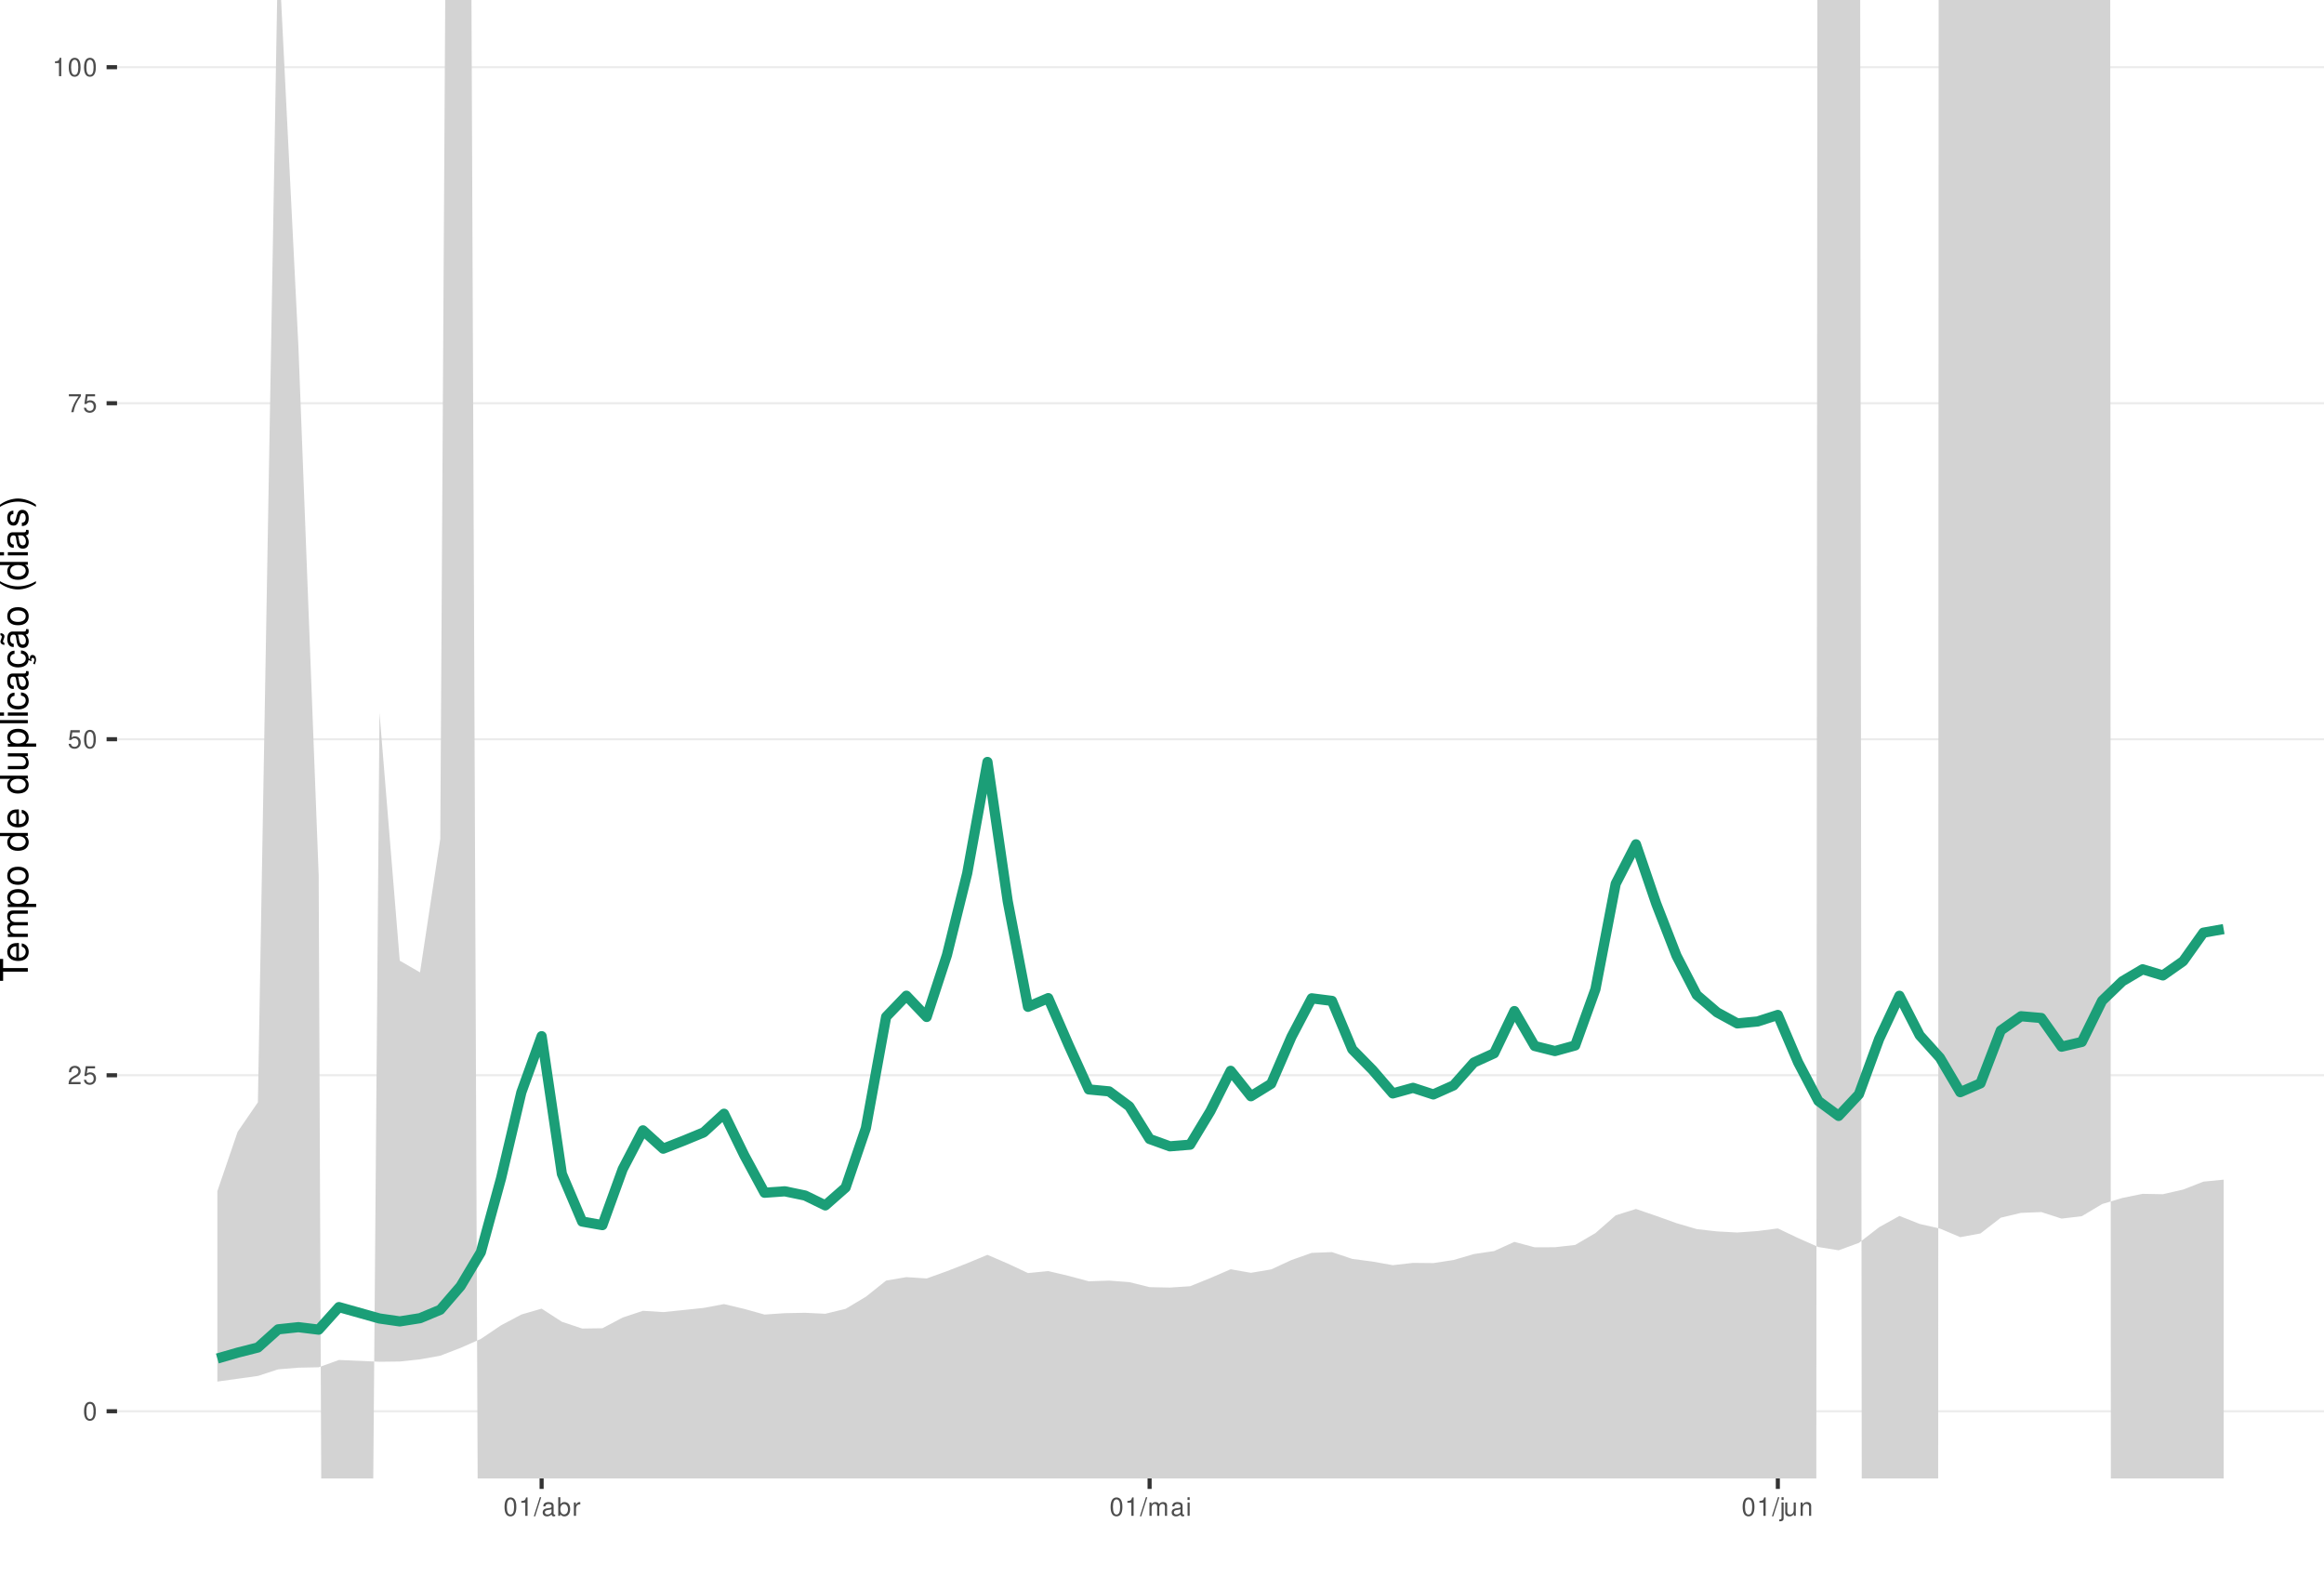
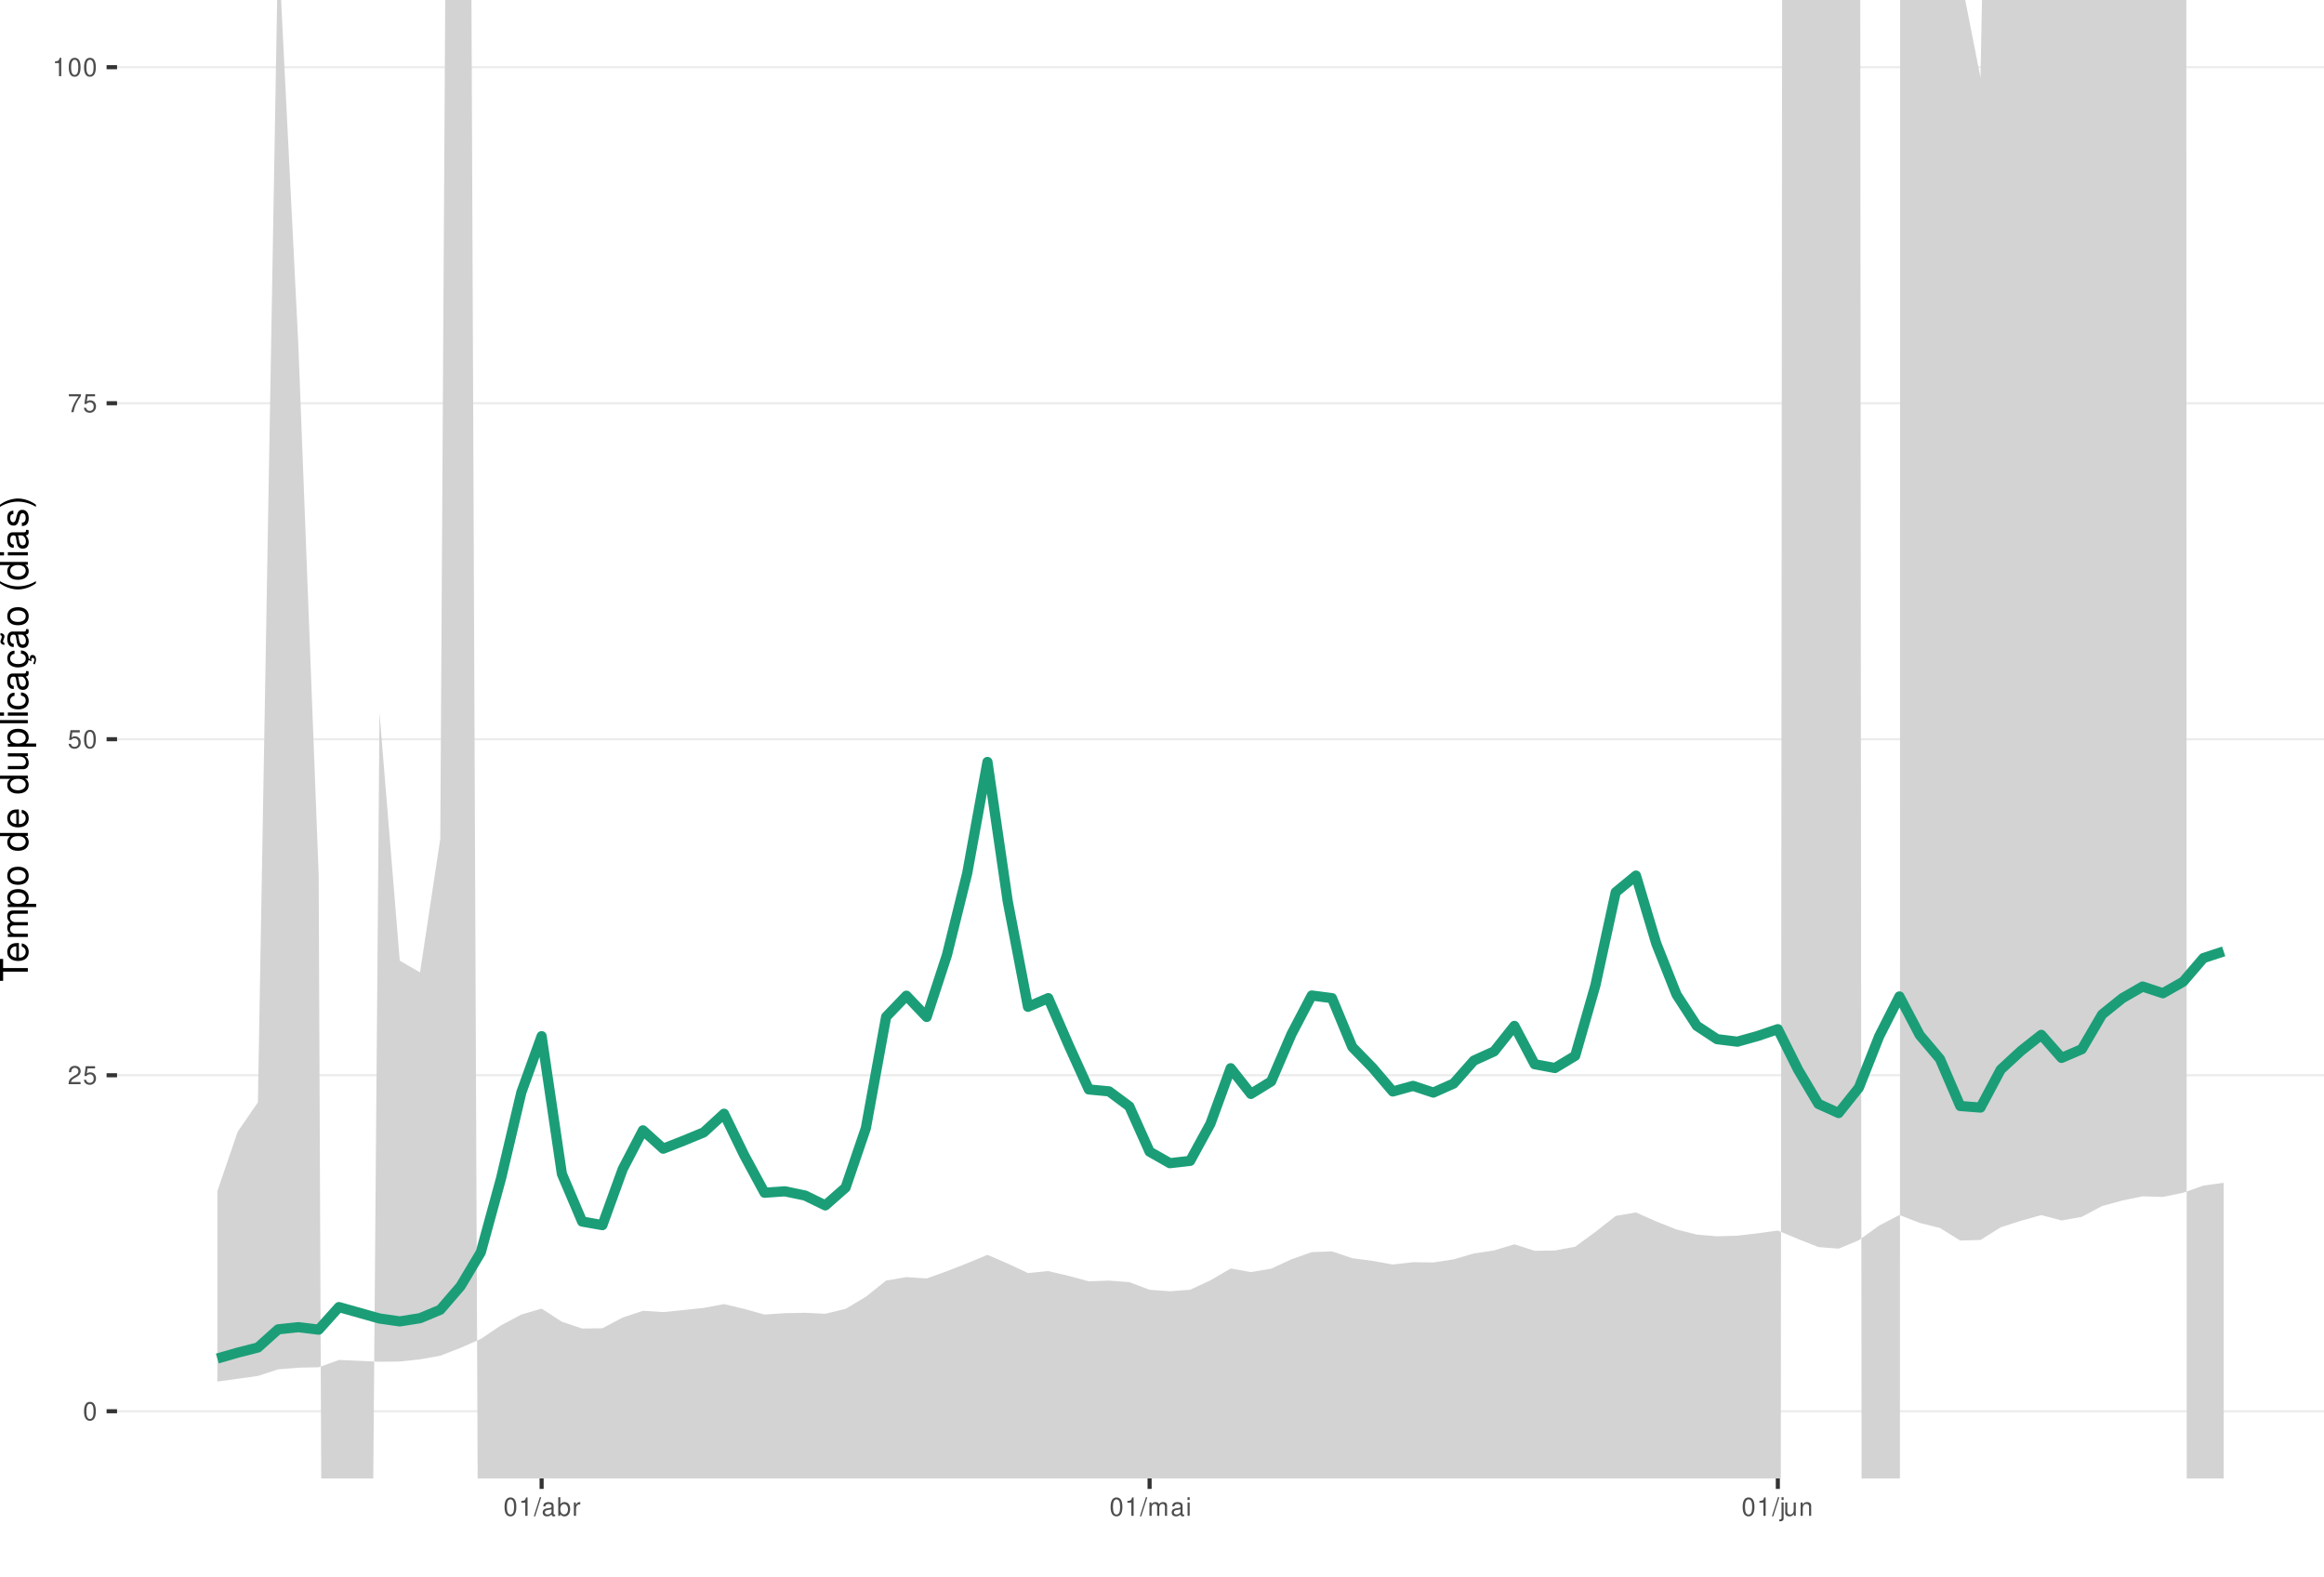
<svg xmlns="http://www.w3.org/2000/svg" xmlns:xlink="http://www.w3.org/1999/xlink" width="609pt" height="413pt" viewBox="0 0 609 413" version="1.1">
  <defs>
    <g>
      <symbol overflow="visible" id="glyph0-0">
        <path style="stroke:none;" d="" />
      </symbol>
      <symbol overflow="visible" id="glyph0-1">
        <path style="stroke:none;" d="M 1.828 -4.812 C 1.391 -4.812 0.984 -4.609 0.75 -4.281 C 0.438 -3.859 0.281 -3.219 0.281 -2.328 C 0.281 -0.703 0.812 0.156 1.828 0.156 C 2.828 0.156 3.375 -0.703 3.375 -2.297 C 3.375 -3.219 3.234 -3.844 2.922 -4.281 C 2.672 -4.625 2.281 -4.812 1.828 -4.812 Z M 1.828 -4.297 C 2.469 -4.297 2.781 -3.641 2.781 -2.344 C 2.781 -0.969 2.469 -0.328 1.812 -0.328 C 1.203 -0.328 0.891 -1 0.891 -2.328 C 0.891 -3.641 1.203 -4.297 1.828 -4.297 Z M 1.828 -4.297 " />
      </symbol>
      <symbol overflow="visible" id="glyph0-2">
        <path style="stroke:none;" d="M 3.375 -0.578 L 0.891 -0.578 C 0.938 -0.984 1.156 -1.234 1.734 -1.578 L 2.406 -1.953 C 3.062 -2.328 3.406 -2.812 3.406 -3.406 C 3.406 -3.812 3.234 -4.188 2.969 -4.438 C 2.688 -4.688 2.344 -4.812 1.891 -4.812 C 1.297 -4.812 0.844 -4.594 0.578 -4.188 C 0.422 -3.938 0.344 -3.641 0.328 -3.141 L 0.922 -3.141 C 0.938 -3.469 0.984 -3.672 1.062 -3.828 C 1.219 -4.125 1.516 -4.297 1.875 -4.297 C 2.406 -4.297 2.797 -3.906 2.797 -3.391 C 2.797 -3.016 2.578 -2.672 2.156 -2.438 L 1.547 -2.078 C 0.562 -1.516 0.281 -1.062 0.219 0 L 3.375 0 Z M 3.375 -0.578 " />
      </symbol>
      <symbol overflow="visible" id="glyph0-3">
        <path style="stroke:none;" d="M 3.172 -4.719 L 0.734 -4.719 L 0.375 -2.156 L 0.922 -2.156 C 1.188 -2.469 1.422 -2.594 1.797 -2.594 C 2.422 -2.594 2.812 -2.156 2.812 -1.453 C 2.812 -0.781 2.422 -0.359 1.781 -0.359 C 1.266 -0.359 0.953 -0.625 0.812 -1.156 L 0.234 -1.156 C 0.312 -0.766 0.375 -0.578 0.516 -0.406 C 0.781 -0.047 1.266 0.156 1.797 0.156 C 2.75 0.156 3.422 -0.547 3.422 -1.531 C 3.422 -2.469 2.797 -3.109 1.891 -3.109 C 1.562 -3.109 1.297 -3.016 1.016 -2.828 L 1.203 -4.141 L 3.172 -4.141 Z M 3.172 -4.719 " />
      </symbol>
      <symbol overflow="visible" id="glyph0-4">
        <path style="stroke:none;" d="M 3.469 -4.719 L 0.312 -4.719 L 0.312 -4.141 L 2.859 -4.141 C 1.734 -2.531 1.266 -1.547 0.922 0 L 1.547 0 C 1.797 -1.516 2.391 -2.812 3.469 -4.234 Z M 3.469 -4.719 " />
      </symbol>
      <symbol overflow="visible" id="glyph0-5">
        <path style="stroke:none;" d="M 1.719 -3.422 L 1.719 0 L 2.312 0 L 2.312 -4.812 L 1.922 -4.812 C 1.719 -4.078 1.578 -3.969 0.672 -3.859 L 0.672 -3.422 Z M 1.719 -3.422 " />
      </symbol>
      <symbol overflow="visible" id="glyph0-6">
        <path style="stroke:none;" d="M 1.531 -4.859 L -0.047 0.141 L 0.312 0.141 L 1.891 -4.859 Z M 1.531 -4.859 " />
      </symbol>
      <symbol overflow="visible" id="glyph0-7">
        <path style="stroke:none;" d="M 3.562 -0.328 C 3.5 -0.312 3.469 -0.312 3.438 -0.312 C 3.25 -0.312 3.141 -0.406 3.141 -0.578 L 3.141 -2.641 C 3.141 -3.25 2.688 -3.594 1.828 -3.594 C 1.312 -3.594 0.906 -3.438 0.672 -3.188 C 0.516 -3 0.453 -2.797 0.438 -2.453 L 0.984 -2.453 C 1.031 -2.875 1.297 -3.078 1.812 -3.078 C 2.312 -3.078 2.594 -2.891 2.594 -2.562 L 2.594 -2.406 C 2.578 -2.172 2.469 -2.078 2.016 -2.031 C 1.219 -1.922 1.109 -1.891 0.891 -1.812 C 0.484 -1.641 0.281 -1.328 0.281 -0.875 C 0.281 -0.25 0.719 0.156 1.422 0.156 C 1.859 0.156 2.219 0 2.609 -0.359 C 2.656 0 2.828 0.156 3.188 0.156 C 3.297 0.156 3.375 0.141 3.562 0.094 Z M 2.594 -1.094 C 2.594 -0.906 2.531 -0.797 2.375 -0.641 C 2.141 -0.438 1.875 -0.328 1.547 -0.328 C 1.109 -0.328 0.859 -0.547 0.859 -0.891 C 0.859 -1.266 1.094 -1.438 1.703 -1.531 C 2.297 -1.609 2.406 -1.641 2.594 -1.719 Z M 2.594 -1.094 " />
      </symbol>
      <symbol overflow="visible" id="glyph0-8">
        <path style="stroke:none;" d="M 0.359 -4.859 L 0.359 0 L 0.859 0 L 0.859 -0.453 C 1.125 -0.047 1.484 0.156 1.969 0.156 C 2.875 0.156 3.484 -0.594 3.484 -1.75 C 3.484 -2.891 2.922 -3.594 1.984 -3.594 C 1.516 -3.594 1.172 -3.406 0.906 -3.016 L 0.906 -4.859 Z M 1.891 -3.062 C 2.5 -3.062 2.906 -2.531 2.906 -1.703 C 2.906 -0.906 2.484 -0.359 1.891 -0.359 C 1.297 -0.359 0.906 -0.906 0.906 -1.719 C 0.906 -2.531 1.297 -3.062 1.891 -3.062 Z M 1.891 -3.062 " />
      </symbol>
      <symbol overflow="visible" id="glyph0-9">
        <path style="stroke:none;" d="M 0.453 -3.484 L 0.453 0 L 1.016 0 L 1.016 -1.812 C 1.031 -2.656 1.375 -3.016 2.141 -3 L 2.141 -3.562 C 2.047 -3.578 1.984 -3.594 1.922 -3.594 C 1.562 -3.594 1.297 -3.375 0.969 -2.859 L 0.969 -3.484 Z M 0.453 -3.484 " />
      </symbol>
      <symbol overflow="visible" id="glyph0-10">
        <path style="stroke:none;" d="M 0.469 -3.484 L 0.469 0 L 1.031 0 L 1.031 -2.188 C 1.031 -2.703 1.391 -3.109 1.844 -3.109 C 2.25 -3.109 2.484 -2.844 2.484 -2.406 L 2.484 0 L 3.047 0 L 3.047 -2.188 C 3.047 -2.703 3.422 -3.109 3.875 -3.109 C 4.266 -3.109 4.516 -2.844 4.516 -2.406 L 4.516 0 L 5.078 0 L 5.078 -2.609 C 5.078 -3.234 4.719 -3.594 4.062 -3.594 C 3.594 -3.594 3.312 -3.453 2.984 -3.062 C 2.781 -3.422 2.5 -3.594 2.047 -3.594 C 1.578 -3.594 1.266 -3.422 0.984 -3 L 0.984 -3.484 Z M 0.469 -3.484 " />
      </symbol>
      <symbol overflow="visible" id="glyph0-11">
        <path style="stroke:none;" d="M 1 -3.484 L 0.453 -3.484 L 0.453 0 L 1 0 Z M 1 -4.859 L 0.438 -4.859 L 0.438 -4.156 L 1 -4.156 Z M 1 -4.859 " />
      </symbol>
      <symbol overflow="visible" id="glyph0-12">
        <path style="stroke:none;" d="M 0.469 -3.484 L 0.469 0.5 C 0.469 0.859 0.359 0.969 0.016 0.969 C -0.031 0.969 -0.047 0.969 -0.125 0.953 L -0.125 1.438 C -0.047 1.438 -0.016 1.453 0.062 1.453 C 0.688 1.453 1.016 1.203 1.016 0.719 L 1.016 -3.484 Z M 1.016 -4.859 L 0.469 -4.859 L 0.469 -4.156 L 1.016 -4.156 Z M 1.016 -4.859 " />
      </symbol>
      <symbol overflow="visible" id="glyph0-13">
        <path style="stroke:none;" d="M 3.203 0 L 3.203 -3.484 L 2.656 -3.484 L 2.656 -1.516 C 2.656 -0.797 2.281 -0.328 1.703 -0.328 C 1.266 -0.328 0.984 -0.594 0.984 -1.016 L 0.984 -3.484 L 0.438 -3.484 L 0.438 -0.797 C 0.438 -0.219 0.859 0.156 1.547 0.156 C 2.062 0.156 2.391 -0.031 2.703 -0.484 L 2.703 0 Z M 3.203 0 " />
      </symbol>
      <symbol overflow="visible" id="glyph0-14">
        <path style="stroke:none;" d="M 0.469 -3.484 L 0.469 0 L 1.031 0 L 1.031 -1.922 C 1.031 -2.641 1.391 -3.109 1.969 -3.109 C 2.406 -3.109 2.688 -2.828 2.688 -2.422 L 2.688 0 L 3.234 0 L 3.234 -2.641 C 3.234 -3.219 2.812 -3.594 2.141 -3.594 C 1.625 -3.594 1.281 -3.391 0.984 -2.906 L 0.984 -3.484 Z M 0.469 -3.484 " />
      </symbol>
      <symbol overflow="visible" id="glyph1-0">
        <path style="stroke:none;" d="" />
      </symbol>
      <symbol overflow="visible" id="glyph1-1">
        <path style="stroke:none;" d="M -6.469 -3.547 L -6.469 -5.938 L -7.297 -5.938 L -7.297 -0.203 L -6.469 -0.203 L -6.469 -2.609 L 0 -2.609 L 0 -3.547 Z M -6.469 -3.547 " />
      </symbol>
      <symbol overflow="visible" id="glyph1-2">
        <path style="stroke:none;" d="M -2.344 -5.125 C -3.141 -5.125 -3.625 -5.062 -4.016 -4.922 C -4.875 -4.578 -5.391 -3.781 -5.391 -2.797 C -5.391 -1.344 -4.281 -0.406 -2.547 -0.406 C -0.812 -0.406 0.234 -1.297 0.234 -2.781 C 0.234 -3.984 -0.453 -4.812 -1.594 -5.016 L -1.594 -4.188 C -0.906 -3.953 -0.547 -3.484 -0.547 -2.812 C -0.547 -2.281 -0.781 -1.828 -1.219 -1.547 C -1.516 -1.344 -1.812 -1.281 -2.344 -1.266 Z M -3.016 -1.297 C -3.984 -1.359 -4.625 -1.953 -4.625 -2.797 C -4.625 -3.641 -3.953 -4.234 -3.016 -4.234 Z M -3.016 -1.297 " />
      </symbol>
      <symbol overflow="visible" id="glyph1-3">
        <path style="stroke:none;" d="M -5.234 -0.703 L 0 -0.703 L 0 -1.547 L -3.297 -1.547 C -4.047 -1.547 -4.656 -2.094 -4.656 -2.766 C -4.656 -3.391 -4.281 -3.734 -3.609 -3.734 L 0 -3.734 L 0 -4.578 L -3.297 -4.578 C -4.047 -4.578 -4.656 -5.125 -4.656 -5.812 C -4.656 -6.422 -4.266 -6.781 -3.609 -6.781 L 0 -6.781 L 0 -7.625 L -3.938 -7.625 C -4.875 -7.625 -5.391 -7.078 -5.391 -6.094 C -5.391 -5.406 -5.188 -4.984 -4.594 -4.484 C -5.156 -4.188 -5.391 -3.766 -5.391 -3.078 C -5.391 -2.375 -5.125 -1.906 -4.5 -1.469 L -5.234 -1.469 Z M -5.234 -0.703 " />
      </symbol>
      <symbol overflow="visible" id="glyph1-4">
        <path style="stroke:none;" d="M 2.188 -0.547 L 2.188 -1.375 L -0.547 -1.375 C -0.016 -1.812 0.234 -2.312 0.234 -2.984 C 0.234 -4.344 -0.859 -5.234 -2.531 -5.234 C -4.297 -5.234 -5.391 -4.375 -5.391 -2.984 C -5.391 -2.266 -5.062 -1.703 -4.453 -1.312 L -5.234 -1.312 L -5.234 -0.547 Z M -4.609 -2.844 C -4.609 -3.766 -3.797 -4.359 -2.547 -4.359 C -1.359 -4.359 -0.547 -3.75 -0.547 -2.844 C -0.547 -1.953 -1.344 -1.375 -2.578 -1.375 C -3.812 -1.375 -4.609 -1.953 -4.609 -2.844 Z M -4.609 -2.844 " />
      </symbol>
      <symbol overflow="visible" id="glyph1-5">
        <path style="stroke:none;" d="M -5.391 -2.719 C -5.391 -1.234 -4.344 -0.359 -2.578 -0.359 C -0.812 -0.359 0.234 -1.234 0.234 -2.734 C 0.234 -4.203 -0.812 -5.094 -2.547 -5.094 C -4.359 -5.094 -5.391 -4.234 -5.391 -2.719 Z M -4.625 -2.734 C -4.625 -3.672 -3.844 -4.234 -2.547 -4.234 C -1.312 -4.234 -0.547 -3.656 -0.547 -2.734 C -0.547 -1.797 -1.312 -1.234 -2.578 -1.234 C -3.844 -1.234 -4.625 -1.797 -4.625 -2.734 Z M -4.625 -2.734 " />
      </symbol>
      <symbol overflow="visible" id="glyph1-6">
        <path style="stroke:none;" d="" />
      </symbol>
      <symbol overflow="visible" id="glyph1-7">
        <path style="stroke:none;" d="M -7.297 -4.953 L -7.297 -4.125 L -4.578 -4.125 C -5.109 -3.766 -5.391 -3.203 -5.391 -2.516 C -5.391 -1.156 -4.297 -0.266 -2.625 -0.266 C -0.859 -0.266 0.234 -1.125 0.234 -2.547 C 0.234 -3.266 -0.047 -3.766 -0.688 -4.203 L 0 -4.203 L 0 -4.953 Z M -4.609 -2.656 C -4.609 -3.547 -3.812 -4.125 -2.562 -4.125 C -1.344 -4.125 -0.547 -3.547 -0.547 -2.656 C -0.547 -1.734 -1.359 -1.125 -2.578 -1.125 C -3.797 -1.125 -4.609 -1.734 -4.609 -2.656 Z M -4.609 -2.656 " />
      </symbol>
      <symbol overflow="visible" id="glyph1-8">
        <path style="stroke:none;" d="M 0 -4.812 L -5.234 -4.812 L -5.234 -3.984 L -2.266 -3.984 C -1.203 -3.984 -0.5 -3.438 -0.5 -2.562 C -0.5 -1.906 -0.906 -1.484 -1.531 -1.484 L -5.234 -1.484 L -5.234 -0.656 L -1.203 -0.656 C -0.328 -0.656 0.234 -1.297 0.234 -2.312 C 0.234 -3.094 -0.047 -3.578 -0.734 -4.062 L 0 -4.062 Z M 0 -4.812 " />
      </symbol>
      <symbol overflow="visible" id="glyph1-9">
        <path style="stroke:none;" d="M -7.297 -1.516 L -7.297 -0.688 L 0 -0.688 L 0 -1.516 Z M -7.297 -1.516 " />
      </symbol>
      <symbol overflow="visible" id="glyph1-10">
        <path style="stroke:none;" d="M -5.234 -1.5 L -5.234 -0.672 L 0 -0.672 L 0 -1.5 Z M -7.297 -1.5 L -7.297 -0.656 L -6.234 -0.656 L -6.234 -1.5 Z M -7.297 -1.5 " />
      </symbol>
      <symbol overflow="visible" id="glyph1-11">
        <path style="stroke:none;" d="M -3.484 -4.703 C -3.984 -4.672 -4.312 -4.562 -4.609 -4.359 C -5.094 -4 -5.391 -3.375 -5.391 -2.641 C -5.391 -1.219 -4.266 -0.312 -2.531 -0.312 C -0.844 -0.312 0.234 -1.203 0.234 -2.625 C 0.234 -3.875 -0.516 -4.672 -1.797 -4.766 L -1.797 -3.938 C -0.953 -3.797 -0.547 -3.359 -0.547 -2.656 C -0.547 -1.734 -1.297 -1.188 -2.531 -1.188 C -3.844 -1.188 -4.625 -1.719 -4.625 -2.625 C -4.625 -3.328 -4.203 -3.766 -3.484 -3.875 Z M -3.484 -4.703 " />
      </symbol>
      <symbol overflow="visible" id="glyph1-12">
        <path style="stroke:none;" d="M -0.484 -5.344 C -0.469 -5.266 -0.469 -5.219 -0.469 -5.172 C -0.469 -4.875 -0.625 -4.719 -0.875 -4.719 L -3.953 -4.719 C -4.891 -4.719 -5.391 -4.047 -5.391 -2.75 C -5.391 -1.984 -5.172 -1.375 -4.781 -1.016 C -4.516 -0.766 -4.203 -0.672 -3.688 -0.656 L -3.688 -1.484 C -4.328 -1.562 -4.625 -1.938 -4.625 -2.719 C -4.625 -3.484 -4.344 -3.891 -3.844 -3.891 L -3.625 -3.891 C -3.266 -3.875 -3.125 -3.703 -3.047 -3.016 C -2.891 -1.844 -2.844 -1.656 -2.719 -1.344 C -2.453 -0.734 -2 -0.422 -1.312 -0.422 C -0.375 -0.422 0.234 -1.078 0.234 -2.141 C 0.234 -2.797 0 -3.328 -0.547 -3.922 C 0 -3.984 0.234 -4.234 0.234 -4.781 C 0.234 -4.953 0.203 -5.062 0.141 -5.344 Z M -1.656 -3.891 C -1.375 -3.891 -1.203 -3.812 -0.969 -3.562 C -0.656 -3.219 -0.5 -2.812 -0.5 -2.312 C -0.5 -1.672 -0.812 -1.297 -1.344 -1.297 C -1.891 -1.297 -2.172 -1.656 -2.297 -2.547 C -2.422 -3.438 -2.453 -3.609 -2.594 -3.891 Z M -1.656 -3.891 " />
      </symbol>
      <symbol overflow="visible" id="glyph1-13">
        <path style="stroke:none;" d="M 0.234 -2.641 C 0.234 -3.875 -0.547 -4.703 -1.797 -4.766 L -1.797 -3.938 C -0.953 -3.797 -0.531 -3.359 -0.531 -2.656 C -0.531 -1.734 -1.281 -1.188 -2.516 -1.188 C -3.844 -1.188 -4.625 -1.719 -4.625 -2.625 C -4.625 -3.328 -4.203 -3.766 -3.484 -3.875 L -3.484 -4.703 C -3.984 -4.672 -4.312 -4.562 -4.609 -4.359 C -5.094 -4 -5.391 -3.375 -5.391 -2.641 C -5.391 -1.219 -4.266 -0.312 -2.531 -0.312 C -1.469 -0.312 -0.625 -0.672 -0.156 -1.312 C 0.047 -1.594 0.125 -1.812 0.203 -2.25 L 0.922 -1.938 L 0.984 -2.062 C 0.938 -2.188 0.906 -2.25 0.906 -2.375 C 0.906 -2.656 1.047 -2.828 1.281 -2.828 C 1.547 -2.828 1.734 -2.594 1.734 -2.297 C 1.734 -2.031 1.672 -1.844 1.438 -1.406 L 1.406 -1.312 L 1.812 -1.094 C 2.078 -1.75 2.141 -1.953 2.141 -2.344 C 2.141 -3.109 1.781 -3.578 1.203 -3.578 C 0.781 -3.578 0.547 -3.297 0.547 -2.797 C 0.547 -2.703 0.547 -2.641 0.562 -2.516 Z M 0.234 -2.641 " />
      </symbol>
      <symbol overflow="visible" id="glyph1-14">
        <path style="stroke:none;" d="M -0.484 -5.344 C -0.469 -5.266 -0.469 -5.219 -0.469 -5.172 C -0.469 -4.875 -0.625 -4.719 -0.875 -4.719 L -3.953 -4.719 C -4.891 -4.719 -5.391 -4.047 -5.391 -2.75 C -5.391 -1.984 -5.172 -1.375 -4.781 -1.016 C -4.516 -0.766 -4.203 -0.672 -3.688 -0.656 L -3.688 -1.484 C -4.328 -1.562 -4.625 -1.938 -4.625 -2.719 C -4.625 -3.484 -4.344 -3.891 -3.844 -3.891 L -3.625 -3.891 C -3.266 -3.875 -3.125 -3.703 -3.047 -3.016 C -2.891 -1.844 -2.844 -1.656 -2.719 -1.344 C -2.453 -0.734 -2 -0.422 -1.312 -0.422 C -0.375 -0.422 0.234 -1.078 0.234 -2.141 C 0.234 -2.797 0 -3.328 -0.547 -3.922 C 0 -3.984 0.234 -4.234 0.234 -4.781 C 0.234 -4.953 0.203 -5.062 0.141 -5.344 Z M -1.656 -3.891 C -1.375 -3.891 -1.203 -3.812 -0.969 -3.562 C -0.656 -3.219 -0.5 -2.812 -0.5 -2.312 C -0.5 -1.672 -0.812 -1.297 -1.344 -1.297 C -1.891 -1.297 -2.172 -1.656 -2.297 -2.547 C -2.422 -3.438 -2.453 -3.609 -2.594 -3.891 Z M -7.172 -3.75 C -6.922 -3.672 -6.812 -3.547 -6.812 -3.375 C -6.812 -3.25 -6.875 -2.984 -6.984 -2.734 C -7.156 -2.312 -7.172 -2.25 -7.172 -2.047 C -7.172 -1.594 -6.797 -1.297 -6.141 -1.188 L -6.141 -1.766 C -6.375 -1.812 -6.5 -1.938 -6.5 -2.094 C -6.5 -2.203 -6.469 -2.344 -6.375 -2.578 C -6.156 -3.156 -6.125 -3.234 -6.125 -3.438 C -6.125 -3.922 -6.484 -4.219 -7.172 -4.312 Z M -7.172 -3.75 " />
      </symbol>
      <symbol overflow="visible" id="glyph1-15">
        <path style="stroke:none;" d="M -7.297 -2.359 C -5.984 -1.359 -4.156 -0.734 -2.594 -0.734 C -1.016 -0.734 0.812 -1.359 2.125 -2.359 L 2.125 -2.906 C 0.688 -2.031 -0.984 -1.547 -2.594 -1.547 C -4.188 -1.547 -5.875 -2.031 -7.297 -2.906 Z M -7.297 -2.359 " />
      </symbol>
      <symbol overflow="visible" id="glyph1-16">
        <path style="stroke:none;" d="M -3.781 -4.375 C -4.812 -4.375 -5.391 -3.688 -5.391 -2.484 C -5.391 -1.266 -4.766 -0.469 -3.797 -0.469 C -2.969 -0.469 -2.578 -0.891 -2.281 -2.125 L -2.094 -2.906 C -1.953 -3.484 -1.734 -3.719 -1.375 -3.719 C -0.875 -3.719 -0.547 -3.234 -0.547 -2.5 C -0.547 -2.047 -0.672 -1.672 -0.891 -1.453 C -1.047 -1.328 -1.188 -1.266 -1.562 -1.219 L -1.562 -0.344 C -0.344 -0.375 0.234 -1.062 0.234 -2.438 C 0.234 -3.75 -0.422 -4.594 -1.438 -4.594 C -2.203 -4.594 -2.641 -4.156 -2.891 -3.109 L -3.078 -2.312 C -3.234 -1.625 -3.453 -1.344 -3.828 -1.344 C -4.312 -1.344 -4.625 -1.766 -4.625 -2.453 C -4.625 -3.125 -4.328 -3.484 -3.781 -3.5 Z M -3.781 -4.375 " />
      </symbol>
      <symbol overflow="visible" id="glyph1-17">
        <path style="stroke:none;" d="M 2.125 -0.938 C 0.812 -1.938 -1.016 -2.562 -2.578 -2.562 C -4.156 -2.562 -5.984 -1.938 -7.297 -0.938 L -7.297 -0.375 C -5.859 -1.266 -4.188 -1.75 -2.578 -1.75 C -0.984 -1.75 0.703 -1.266 2.125 -0.375 Z M 2.125 -0.938 " />
      </symbol>
    </g>
    <clipPath id="clip1">
      <path d="M 30.672 0 L 609 0 L 609 387.328 L 30.672 387.328 Z M 30.672 0 " />
    </clipPath>
    <clipPath id="clip2">
      <path d="M 30.672 369 L 609 369 L 609 370 L 30.672 370 Z M 30.672 369 " />
    </clipPath>
    <clipPath id="clip3">
      <path d="M 30.672 281 L 609 281 L 609 282 L 30.672 282 Z M 30.672 281 " />
    </clipPath>
    <clipPath id="clip4">
      <path d="M 30.672 193 L 609 193 L 609 194 L 30.672 194 Z M 30.672 193 " />
    </clipPath>
    <clipPath id="clip5">
      <path d="M 30.672 105 L 609 105 L 609 106 L 30.672 106 Z M 30.672 105 " />
    </clipPath>
    <clipPath id="clip6">
      <path d="M 30.672 17 L 609 17 L 609 18 L 30.672 18 Z M 30.672 17 " />
    </clipPath>
    <clipPath id="clip7">
      <path d="M 56 0 L 583 0 L 583 387.328 L 56 387.328 Z M 56 0 " />
    </clipPath>
  </defs>
  <g id="surface36">
    <rect x="0" y="0" width="609" height="413" style="fill:rgb(100%,100%,100%);fill-opacity:1;stroke:none;" />
    <rect x="0" y="0" width="609" height="413" style="fill:rgb(100%,100%,100%);fill-opacity:1;stroke:none;" />
    <path style="fill:none;stroke-width:1.067;stroke-linecap:round;stroke-linejoin:round;stroke:rgb(100%,100%,100%);stroke-opacity:1;stroke-miterlimit:10;" d="M 0 413 L 609 413 L 609 0 L 0 0 Z M 0 413 " />
    <g clip-path="url(#clip1)" clip-rule="nonzero">
      <path style=" stroke:none;fill-rule:nonzero;fill:rgb(100%,100%,100%);fill-opacity:1;" d="M 30.672 387.328 L 609 387.328 L 609 0 L 30.672 0 Z M 30.672 387.328 " />
    </g>
    <g clip-path="url(#clip2)" clip-rule="nonzero">
      <path style="fill:none;stroke-width:0.533;stroke-linecap:butt;stroke-linejoin:round;stroke:rgb(92.157%,92.157%,92.157%);stroke-opacity:1;stroke-miterlimit:10;" d="M 30.672 369.723 L 609 369.723 " />
    </g>
    <g clip-path="url(#clip3)" clip-rule="nonzero">
      <path style="fill:none;stroke-width:0.533;stroke-linecap:butt;stroke-linejoin:round;stroke:rgb(92.157%,92.157%,92.157%);stroke-opacity:1;stroke-miterlimit:10;" d="M 30.672 281.695 L 609 281.695 " />
    </g>
    <g clip-path="url(#clip4)" clip-rule="nonzero">
      <path style="fill:none;stroke-width:0.533;stroke-linecap:butt;stroke-linejoin:round;stroke:rgb(92.157%,92.157%,92.157%);stroke-opacity:1;stroke-miterlimit:10;" d="M 30.672 193.664 L 609 193.664 " />
    </g>
    <g clip-path="url(#clip5)" clip-rule="nonzero">
      <path style="fill:none;stroke-width:0.533;stroke-linecap:butt;stroke-linejoin:round;stroke:rgb(92.157%,92.157%,92.157%);stroke-opacity:1;stroke-miterlimit:10;" d="M 30.672 105.637 L 609 105.637 " />
    </g>
    <g clip-path="url(#clip6)" clip-rule="nonzero">
      <path style="fill:none;stroke-width:0.533;stroke-linecap:butt;stroke-linejoin:round;stroke:rgb(92.157%,92.157%,92.157%);stroke-opacity:1;stroke-miterlimit:10;" d="M 30.672 17.605 L 609 17.605 " />
    </g>
    <g clip-path="url(#clip7)" clip-rule="nonzero">
-       <path style=" stroke:none;fill-rule:nonzero;fill:rgb(82.745%,82.745%,82.745%);fill-opacity:1;" d="M 56.957 312.066 L 62.27 296.516 L 67.582 288.781 L 72.621 0 L 73.66 0 L 78.203 90.922 L 83.512 229.355 L 84.285 413 L 97.602 413 L 99.445 186.723 L 104.754 251.68 L 110.066 254.746 L 115.375 219.754 L 116.672 0 L 123.547 0 L 125.277 413 L 475.941 413 L 476.238 0 L 487.465 0 L 487.895 413 L 507.887 413 L 508.023 0 L 552.984 0 L 553.156 413 L 582.711 413 L 582.711 309.047 L 577.402 309.566 L 572.09 311.645 L 566.781 312.863 L 561.469 312.762 L 556.16 313.84 L 550.848 315.445 L 545.539 318.621 L 540.227 319.254 L 534.918 317.539 L 529.605 317.75 L 524.297 319.016 L 518.984 323.141 L 513.676 324.113 L 508.363 321.863 L 503.051 320.652 L 497.742 318.551 L 492.43 321.5 L 487.121 325.617 L 481.809 327.555 L 476.5 326.699 L 471.188 324.352 L 465.879 321.824 L 460.566 322.512 L 455.258 322.895 L 449.945 322.605 L 444.637 322.004 L 439.324 320.449 L 434.016 318.547 L 428.703 316.727 L 423.395 318.395 L 418.082 323.047 L 412.773 326.152 L 407.461 326.75 L 402.152 326.773 L 396.84 325.348 L 391.527 327.754 L 386.219 328.543 L 380.906 330.098 L 375.598 330.906 L 370.285 330.852 L 364.977 331.453 L 359.664 330.508 L 354.355 329.809 L 349.043 328.031 L 343.734 328.23 L 338.422 330.105 L 333.113 332.559 L 327.801 333.457 L 322.492 332.523 L 317.18 334.824 L 311.871 336.969 L 306.559 337.32 L 301.25 337.207 L 295.938 335.898 L 290.629 335.496 L 285.316 335.68 L 280.004 334.25 L 274.695 333 L 269.383 333.52 L 264.074 331.031 L 258.762 328.742 L 253.453 330.949 L 248.141 333.027 L 242.832 334.934 L 237.52 334.582 L 232.211 335.488 L 226.898 339.723 L 221.59 342.895 L 216.277 344.184 L 210.969 343.926 L 205.656 344.027 L 200.348 344.391 L 195.035 342.914 L 189.727 341.648 L 184.414 342.645 L 179.105 343.207 L 173.793 343.746 L 168.48 343.41 L 163.172 345.172 L 157.859 347.977 L 152.551 348.055 L 147.238 346.277 L 141.93 342.84 L 136.617 344.387 L 131.309 347.199 L 125.996 350.777 L 120.688 353.121 L 115.375 355.172 L 110.066 356.129 L 104.754 356.691 L 99.445 356.754 L 88.824 356.289 L 83.512 358.203 L 78.203 358.309 L 72.891 358.742 L 67.582 360.473 L 62.27 361.211 L 56.957 361.945 Z M 56.957 312.066 " />
-     </g>
-     <path style="fill:none;stroke-width:2.667;stroke-linecap:butt;stroke-linejoin:round;stroke:rgb(10.588%,61.961%,46.667%);stroke-opacity:1;stroke-miterlimit:10;" d="M 56.957 355.906 L 62.27 354.371 L 67.582 353.023 L 72.891 348.262 L 78.203 347.695 L 83.512 348.344 L 88.824 342.434 L 99.445 345.422 L 104.754 346.184 L 110.066 345.344 L 115.375 343.129 L 120.688 336.965 L 125.996 328.082 L 131.309 308.676 L 136.617 286.184 L 141.93 271.457 L 147.238 307.527 L 152.551 320.027 L 157.859 320.961 L 163.172 306.305 L 168.48 296.129 L 173.793 300.934 L 179.105 298.855 L 184.414 296.66 L 189.727 291.777 L 195.035 302.668 L 200.348 312.477 L 205.656 312.102 L 210.969 313.207 L 216.277 315.793 L 221.59 311.117 L 226.898 295.543 L 232.211 266.383 L 237.52 260.855 L 242.832 266.426 L 248.141 250.215 L 253.453 228.793 L 258.762 199.613 L 264.074 236.133 L 269.383 263.766 L 274.695 261.488 L 280.004 273.719 L 285.316 285.41 L 290.629 285.918 L 295.938 289.859 L 301.25 298.391 L 306.559 300.316 L 311.871 299.887 L 317.18 291.098 L 322.492 280.531 L 327.801 287.199 L 333.113 283.926 L 338.422 271.641 L 343.734 261.543 L 349.043 262.215 L 354.355 274.902 L 359.664 280.297 L 364.977 286.461 L 370.285 284.992 L 375.598 286.723 L 380.906 284.352 L 386.219 278.363 L 391.527 275.949 L 396.84 264.879 L 402.152 274.027 L 407.461 275.359 L 412.773 273.891 L 418.082 259.152 L 423.395 231.523 L 428.703 221.195 L 434.016 236.754 L 439.324 250.387 L 444.637 260.668 L 449.945 265.215 L 455.258 268.117 L 460.566 267.609 L 465.879 265.895 L 471.188 278.328 L 476.5 288.43 L 481.809 292.352 L 487.121 286.684 L 492.43 272.188 L 497.742 260.875 L 503.051 271.227 L 508.363 277.121 L 513.676 286.129 L 518.984 283.816 L 524.297 269.973 L 529.605 266.238 L 534.918 266.695 L 540.227 274.215 L 545.539 272.965 L 550.848 262.191 L 556.16 257.078 L 561.469 253.934 L 566.781 255.543 L 572.09 251.812 L 577.402 244.34 L 582.711 243.402 " />
+       <path style=" stroke:none;fill-rule:nonzero;fill:rgb(82.745%,82.745%,82.745%);fill-opacity:1;" d="M 56.957 312.066 L 62.27 296.516 L 67.582 288.781 L 72.621 0 L 73.66 0 L 78.203 90.922 L 83.512 229.355 L 84.285 413 L 97.602 413 L 99.445 186.723 L 104.754 251.68 L 110.066 254.746 L 115.375 219.754 L 116.672 0 L 123.547 0 L 125.277 413 L 466.629 413 L 467 0 L 487.48 0 L 487.844 413 L 497.871 413 L 497.93 0 L 514.984 0 L 518.984 20.32 L 519.375 0 L 572.922 0 L 573.039 413 L 582.711 413 L 582.711 309.867 L 577.402 310.602 L 572.09 312.48 L 566.781 313.574 L 561.469 313.414 L 556.16 314.512 L 550.848 315.961 L 545.539 318.789 L 540.227 319.734 L 534.918 318.336 L 529.605 319.82 L 524.297 321.523 L 518.984 324.848 L 513.676 325 L 508.363 321.711 L 503.051 320.383 L 497.742 318.312 L 492.43 321.078 L 487.121 324.91 L 481.809 327.129 L 476.5 326.703 L 471.188 324.598 L 465.879 322.383 L 460.566 323.109 L 455.258 323.727 L 449.945 323.891 L 444.637 323.434 L 439.324 322.102 L 434.016 320 L 428.703 317.641 L 423.395 318.551 L 418.082 322.73 L 412.773 326.621 L 407.461 327.609 L 402.152 327.684 L 396.84 325.98 L 391.527 327.594 L 386.219 328.379 L 380.906 329.934 L 375.598 330.742 L 370.285 330.68 L 364.977 331.281 L 359.664 330.328 L 354.355 329.625 L 349.043 327.836 L 343.734 328.035 L 338.422 329.91 L 333.113 332.367 L 327.801 333.262 L 322.492 332.324 L 317.18 335.438 L 311.871 337.895 L 306.559 338.289 L 301.25 337.902 L 295.938 335.898 L 290.629 335.496 L 285.316 335.68 L 280.004 334.25 L 274.695 333 L 269.383 333.52 L 264.074 331.031 L 258.762 328.742 L 253.453 330.949 L 248.141 333.027 L 242.832 334.934 L 237.52 334.582 L 232.211 335.488 L 226.898 339.723 L 221.59 342.895 L 216.277 344.184 L 210.969 343.926 L 205.656 344.027 L 200.348 344.391 L 195.035 342.914 L 189.727 341.648 L 184.414 342.645 L 179.105 343.207 L 173.793 343.746 L 168.48 343.41 L 163.172 345.172 L 157.859 347.977 L 152.551 348.055 L 147.238 346.277 L 141.93 342.84 L 136.617 344.387 L 131.309 347.199 L 125.996 350.777 L 120.688 353.121 L 115.375 355.172 L 110.066 356.129 L 104.754 356.691 L 99.445 356.754 L 88.824 356.289 L 83.512 358.203 L 78.203 358.309 L 72.891 358.742 L 67.582 360.473 L 62.27 361.211 L 56.957 361.945 Z M 56.957 312.066 " />
+     </g>
+     <path style="fill:none;stroke-width:2.667;stroke-linecap:butt;stroke-linejoin:round;stroke:rgb(10.588%,61.961%,46.667%);stroke-opacity:1;stroke-miterlimit:10;" d="M 56.957 355.906 L 62.27 354.371 L 67.582 353.023 L 72.891 348.262 L 78.203 347.695 L 83.512 348.344 L 88.824 342.434 L 99.445 345.422 L 104.754 346.184 L 110.066 345.344 L 115.375 343.129 L 120.688 336.965 L 125.996 328.082 L 131.309 308.676 L 136.617 286.184 L 141.93 271.457 L 147.238 307.527 L 152.551 320.027 L 157.859 320.961 L 163.172 306.305 L 168.48 296.129 L 173.793 300.934 L 179.105 298.855 L 184.414 296.66 L 189.727 291.777 L 195.035 302.668 L 200.348 312.477 L 205.656 312.102 L 210.969 313.207 L 216.277 315.793 L 221.59 311.117 L 226.898 295.543 L 232.211 266.383 L 237.52 260.855 L 242.832 266.426 L 248.141 250.215 L 253.453 228.793 L 258.762 199.613 L 264.074 236.133 L 269.383 263.766 L 274.695 261.488 L 280.004 273.719 L 285.316 285.41 L 290.629 285.918 L 295.938 289.859 L 301.25 301.715 L 306.559 304.73 L 311.871 304.129 L 317.18 294.418 L 322.492 279.852 L 327.801 286.586 L 333.113 283.309 L 338.422 270.953 L 343.734 260.805 L 349.043 261.496 L 354.355 274.285 L 359.664 279.73 L 364.977 285.949 L 370.285 284.48 L 375.598 286.238 L 380.906 283.871 L 386.219 277.859 L 391.527 275.445 L 396.84 268.762 L 402.152 278.801 L 407.461 279.801 L 412.773 276.602 L 418.082 258.105 L 423.395 233.75 L 428.703 229.387 L 434.016 247.168 L 439.324 260.555 L 444.637 268.738 L 449.945 272.242 L 455.258 272.902 L 460.566 271.426 L 465.879 269.621 L 471.188 280.25 L 476.5 289.199 L 481.809 291.598 L 487.121 284.938 L 492.43 271.5 L 497.742 261.047 L 503.051 271.152 L 508.363 277.434 L 513.676 289.754 L 518.984 290.164 L 524.297 280.207 L 529.605 275.309 L 534.918 271.113 L 540.227 277.148 L 545.539 274.867 L 550.848 265.785 L 556.16 261.512 L 561.469 258.457 L 566.781 260.211 L 572.09 257.191 L 577.402 251 L 582.711 249.242 " />
    <g style="fill:rgb(30.196%,30.196%,30.196%);fill-opacity:1;">
      <use xlink:href="#glyph0-1" x="21.738" y="372.07" />
    </g>
    <g style="fill:rgb(30.196%,30.196%,30.196%);fill-opacity:1;">
      <use xlink:href="#glyph0-2" x="17.738" y="284.043" />
      <use xlink:href="#glyph0-3" x="21.738" y="284.043" />
    </g>
    <g style="fill:rgb(30.196%,30.196%,30.196%);fill-opacity:1;">
      <use xlink:href="#glyph0-3" x="17.738" y="196.012" />
      <use xlink:href="#glyph0-1" x="21.738" y="196.012" />
    </g>
    <g style="fill:rgb(30.196%,30.196%,30.196%);fill-opacity:1;">
      <use xlink:href="#glyph0-4" x="17.738" y="107.984" />
      <use xlink:href="#glyph0-3" x="21.738" y="107.984" />
    </g>
    <g style="fill:rgb(30.196%,30.196%,30.196%);fill-opacity:1;">
      <use xlink:href="#glyph0-5" x="13.738" y="19.953" />
      <use xlink:href="#glyph0-1" x="17.738" y="19.953" />
      <use xlink:href="#glyph0-1" x="21.738" y="19.953" />
    </g>
    <path style="fill:none;stroke-width:1.067;stroke-linecap:butt;stroke-linejoin:round;stroke:rgb(20%,20%,20%);stroke-opacity:1;stroke-miterlimit:10;" d="M 27.93 369.723 L 30.672 369.723 " />
    <path style="fill:none;stroke-width:1.067;stroke-linecap:butt;stroke-linejoin:round;stroke:rgb(20%,20%,20%);stroke-opacity:1;stroke-miterlimit:10;" d="M 27.93 281.695 L 30.672 281.695 " />
    <path style="fill:none;stroke-width:1.067;stroke-linecap:butt;stroke-linejoin:round;stroke:rgb(20%,20%,20%);stroke-opacity:1;stroke-miterlimit:10;" d="M 27.93 193.664 L 30.672 193.664 " />
    <path style="fill:none;stroke-width:1.067;stroke-linecap:butt;stroke-linejoin:round;stroke:rgb(20%,20%,20%);stroke-opacity:1;stroke-miterlimit:10;" d="M 27.93 105.637 L 30.672 105.637 " />
    <path style="fill:none;stroke-width:1.067;stroke-linecap:butt;stroke-linejoin:round;stroke:rgb(20%,20%,20%);stroke-opacity:1;stroke-miterlimit:10;" d="M 27.93 17.605 L 30.672 17.605 " />
    <path style="fill:none;stroke-width:1.067;stroke-linecap:butt;stroke-linejoin:round;stroke:rgb(20%,20%,20%);stroke-opacity:1;stroke-miterlimit:10;" d="M 141.93 390.07 L 141.93 387.328 " />
    <path style="fill:none;stroke-width:1.067;stroke-linecap:butt;stroke-linejoin:round;stroke:rgb(20%,20%,20%);stroke-opacity:1;stroke-miterlimit:10;" d="M 301.25 390.07 L 301.25 387.328 " />
    <path style="fill:none;stroke-width:1.067;stroke-linecap:butt;stroke-linejoin:round;stroke:rgb(20%,20%,20%);stroke-opacity:1;stroke-miterlimit:10;" d="M 465.879 390.07 L 465.879 387.328 " />
    <g style="fill:rgb(30.196%,30.196%,30.196%);fill-opacity:1;">
      <use xlink:href="#glyph0-1" x="131.93" y="397.109" />
      <use xlink:href="#glyph0-5" x="135.93" y="397.109" />
      <use xlink:href="#glyph0-6" x="139.93" y="397.109" />
      <use xlink:href="#glyph0-7" x="141.93" y="397.109" />
      <use xlink:href="#glyph0-8" x="145.93" y="397.109" />
      <use xlink:href="#glyph0-9" x="149.93" y="397.109" />
    </g>
    <g style="fill:rgb(30.196%,30.196%,30.196%);fill-opacity:1;">
      <use xlink:href="#glyph0-1" x="290.75" y="397.109" />
      <use xlink:href="#glyph0-5" x="294.75" y="397.109" />
      <use xlink:href="#glyph0-6" x="298.75" y="397.109" />
      <use xlink:href="#glyph0-10" x="300.75" y="397.109" />
      <use xlink:href="#glyph0-7" x="306.75" y="397.109" />
      <use xlink:href="#glyph0-11" x="310.75" y="397.109" />
    </g>
    <g style="fill:rgb(30.196%,30.196%,30.196%);fill-opacity:1;">
      <use xlink:href="#glyph0-1" x="456.379" y="397.109" />
      <use xlink:href="#glyph0-5" x="460.379" y="397.109" />
      <use xlink:href="#glyph0-6" x="464.379" y="397.109" />
      <use xlink:href="#glyph0-12" x="466.379" y="397.109" />
      <use xlink:href="#glyph0-13" x="467.379" y="397.109" />
      <use xlink:href="#glyph0-14" x="471.379" y="397.109" />
    </g>
    <g style="fill:rgb(0%,0%,0%);fill-opacity:1;">
      <use xlink:href="#glyph1-1" x="7.29" y="257.164" />
      <use xlink:href="#glyph1-2" x="7.29" y="252.164" />
      <use xlink:href="#glyph1-3" x="7.29" y="246.164" />
      <use xlink:href="#glyph1-4" x="7.29" y="238.164" />
      <use xlink:href="#glyph1-5" x="7.29" y="232.164" />
      <use xlink:href="#glyph1-6" x="7.29" y="226.164" />
      <use xlink:href="#glyph1-7" x="7.29" y="223.164" />
      <use xlink:href="#glyph1-2" x="7.29" y="217.164" />
      <use xlink:href="#glyph1-6" x="7.29" y="211.164" />
      <use xlink:href="#glyph1-7" x="7.29" y="208.164" />
      <use xlink:href="#glyph1-8" x="7.29" y="202.164" />
      <use xlink:href="#glyph1-4" x="7.29" y="196.164" />
      <use xlink:href="#glyph1-9" x="7.29" y="190.164" />
      <use xlink:href="#glyph1-10" x="7.29" y="188.164" />
      <use xlink:href="#glyph1-11" x="7.29" y="186.164" />
      <use xlink:href="#glyph1-12" x="7.29" y="181.164" />
      <use xlink:href="#glyph1-13" x="7.29" y="175.164" />
      <use xlink:href="#glyph1-14" x="7.29" y="170.164" />
      <use xlink:href="#glyph1-5" x="7.29" y="164.164" />
      <use xlink:href="#glyph1-6" x="7.29" y="158.164" />
      <use xlink:href="#glyph1-15" x="7.29" y="155.164" />
      <use xlink:href="#glyph1-7" x="7.29" y="152.164" />
      <use xlink:href="#glyph1-10" x="7.29" y="146.164" />
      <use xlink:href="#glyph1-12" x="7.29" y="144.164" />
      <use xlink:href="#glyph1-16" x="7.29" y="138.164" />
      <use xlink:href="#glyph1-17" x="7.29" y="133.164" />
    </g>
  </g>
</svg>
